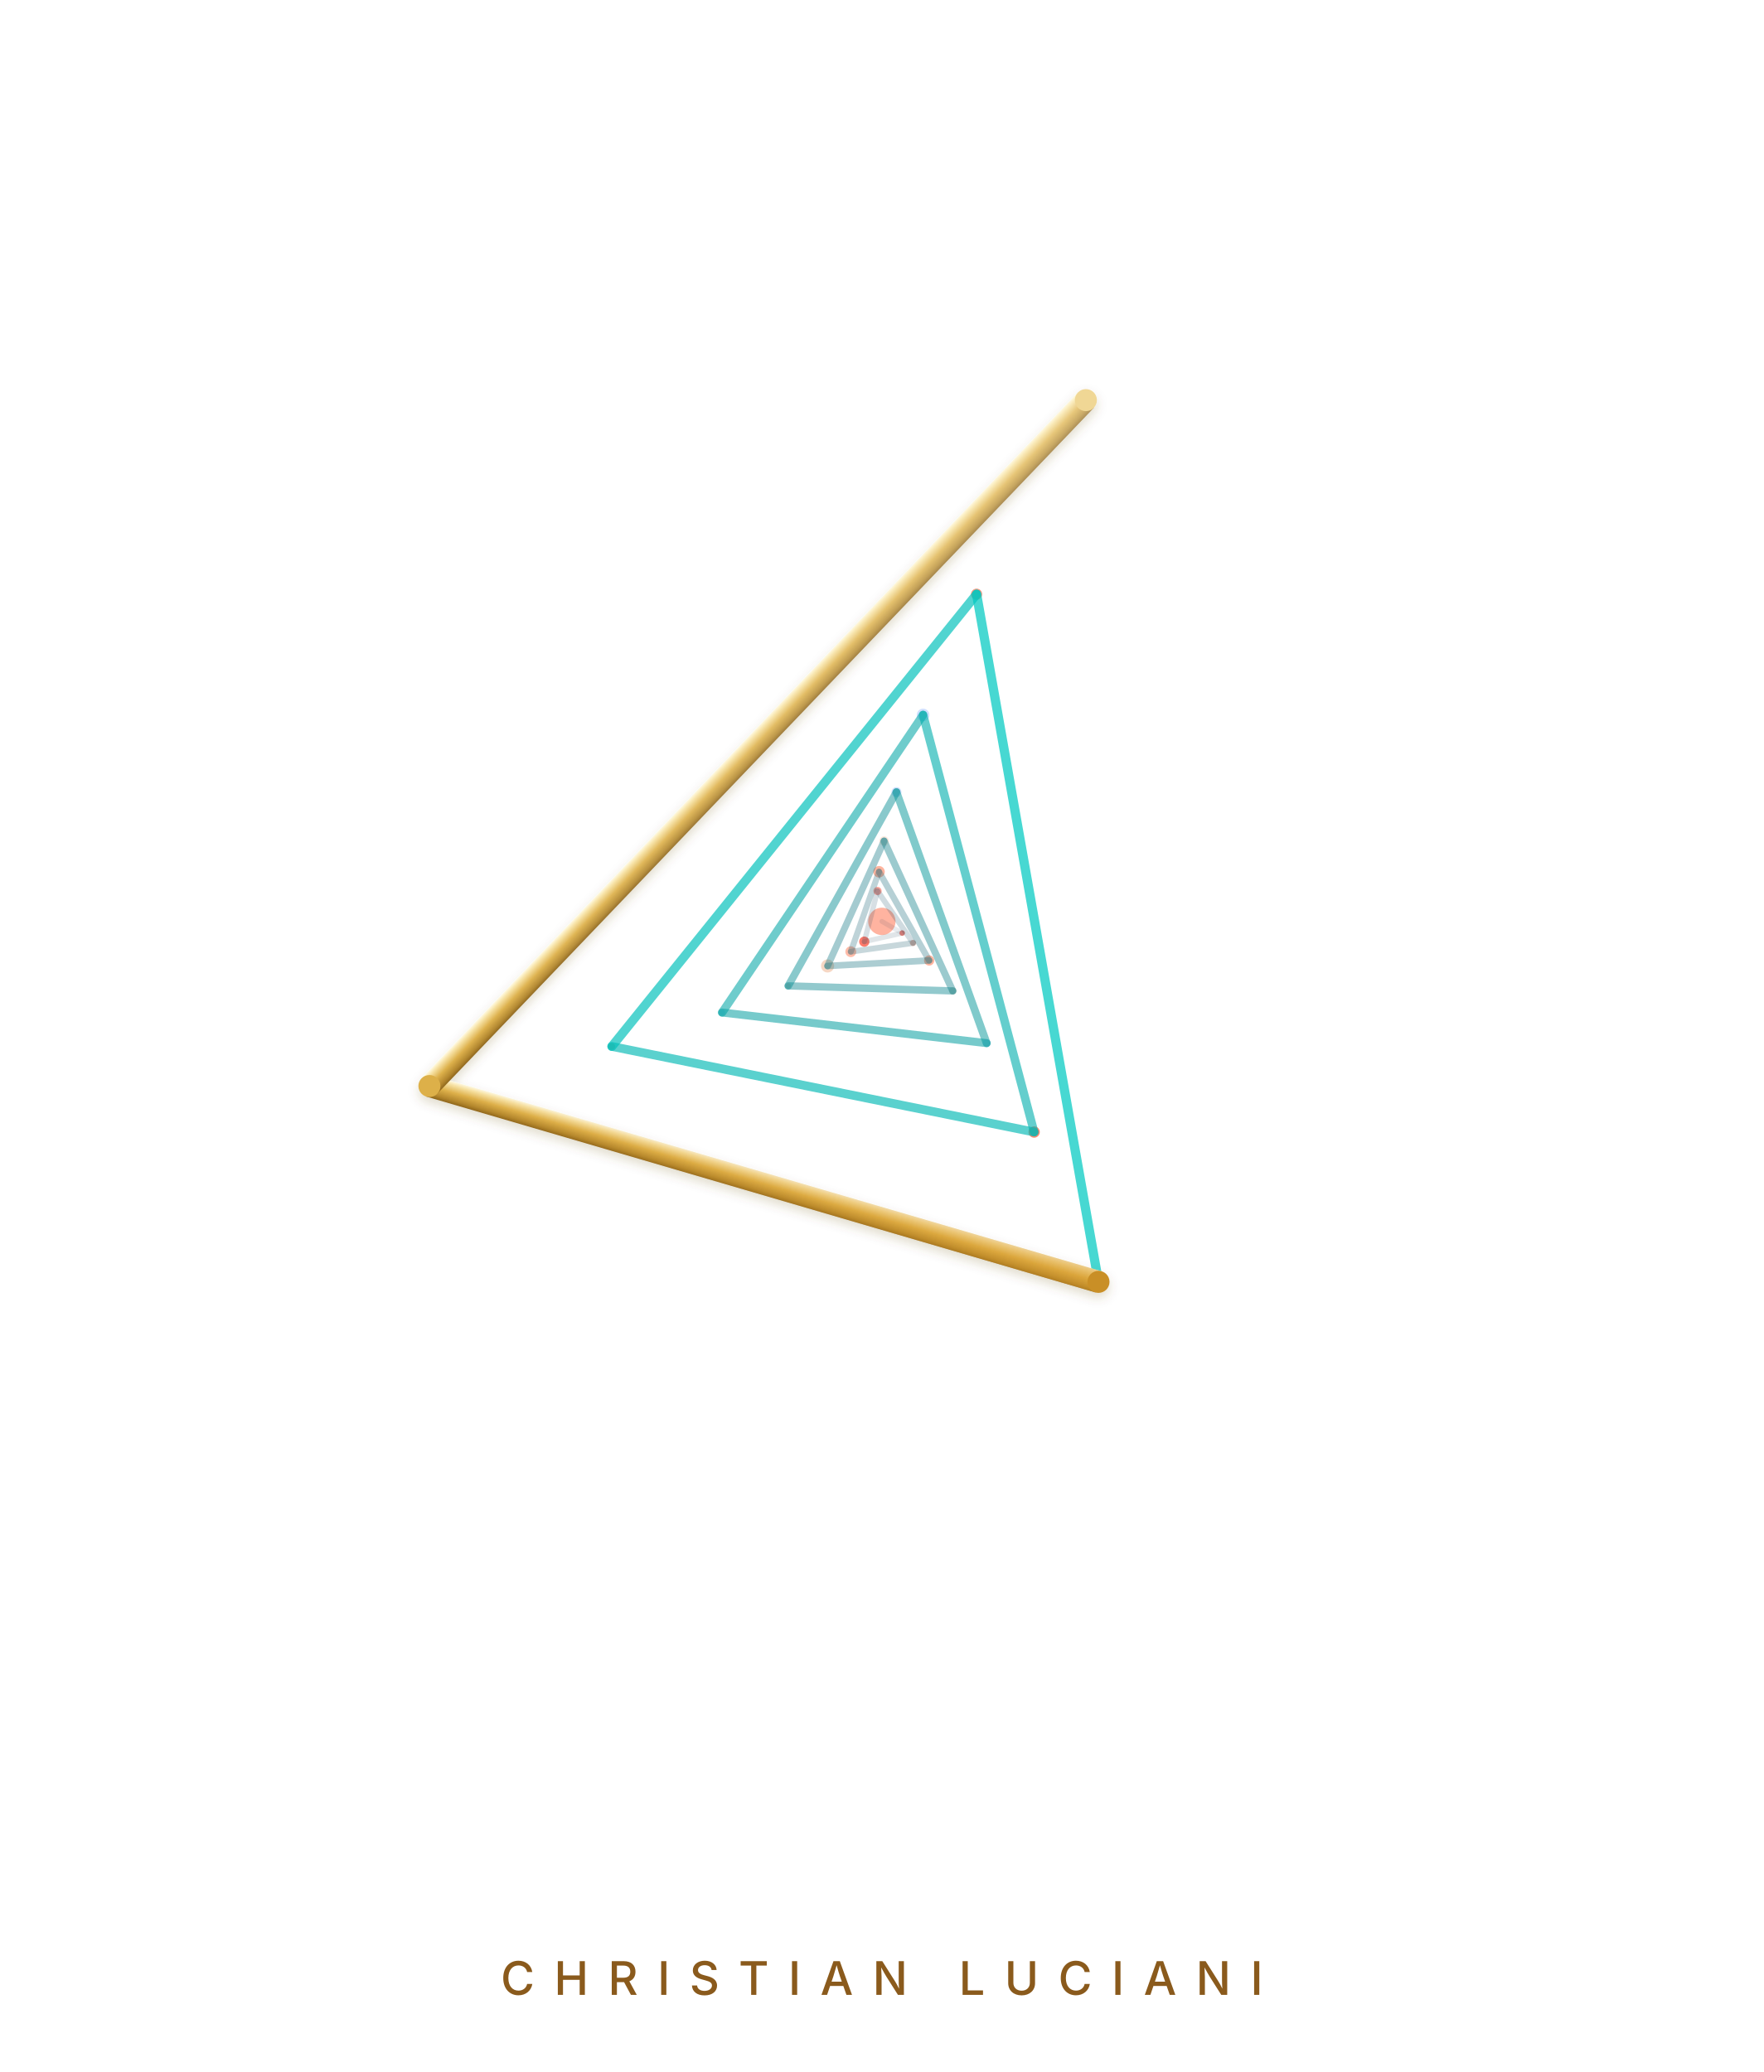
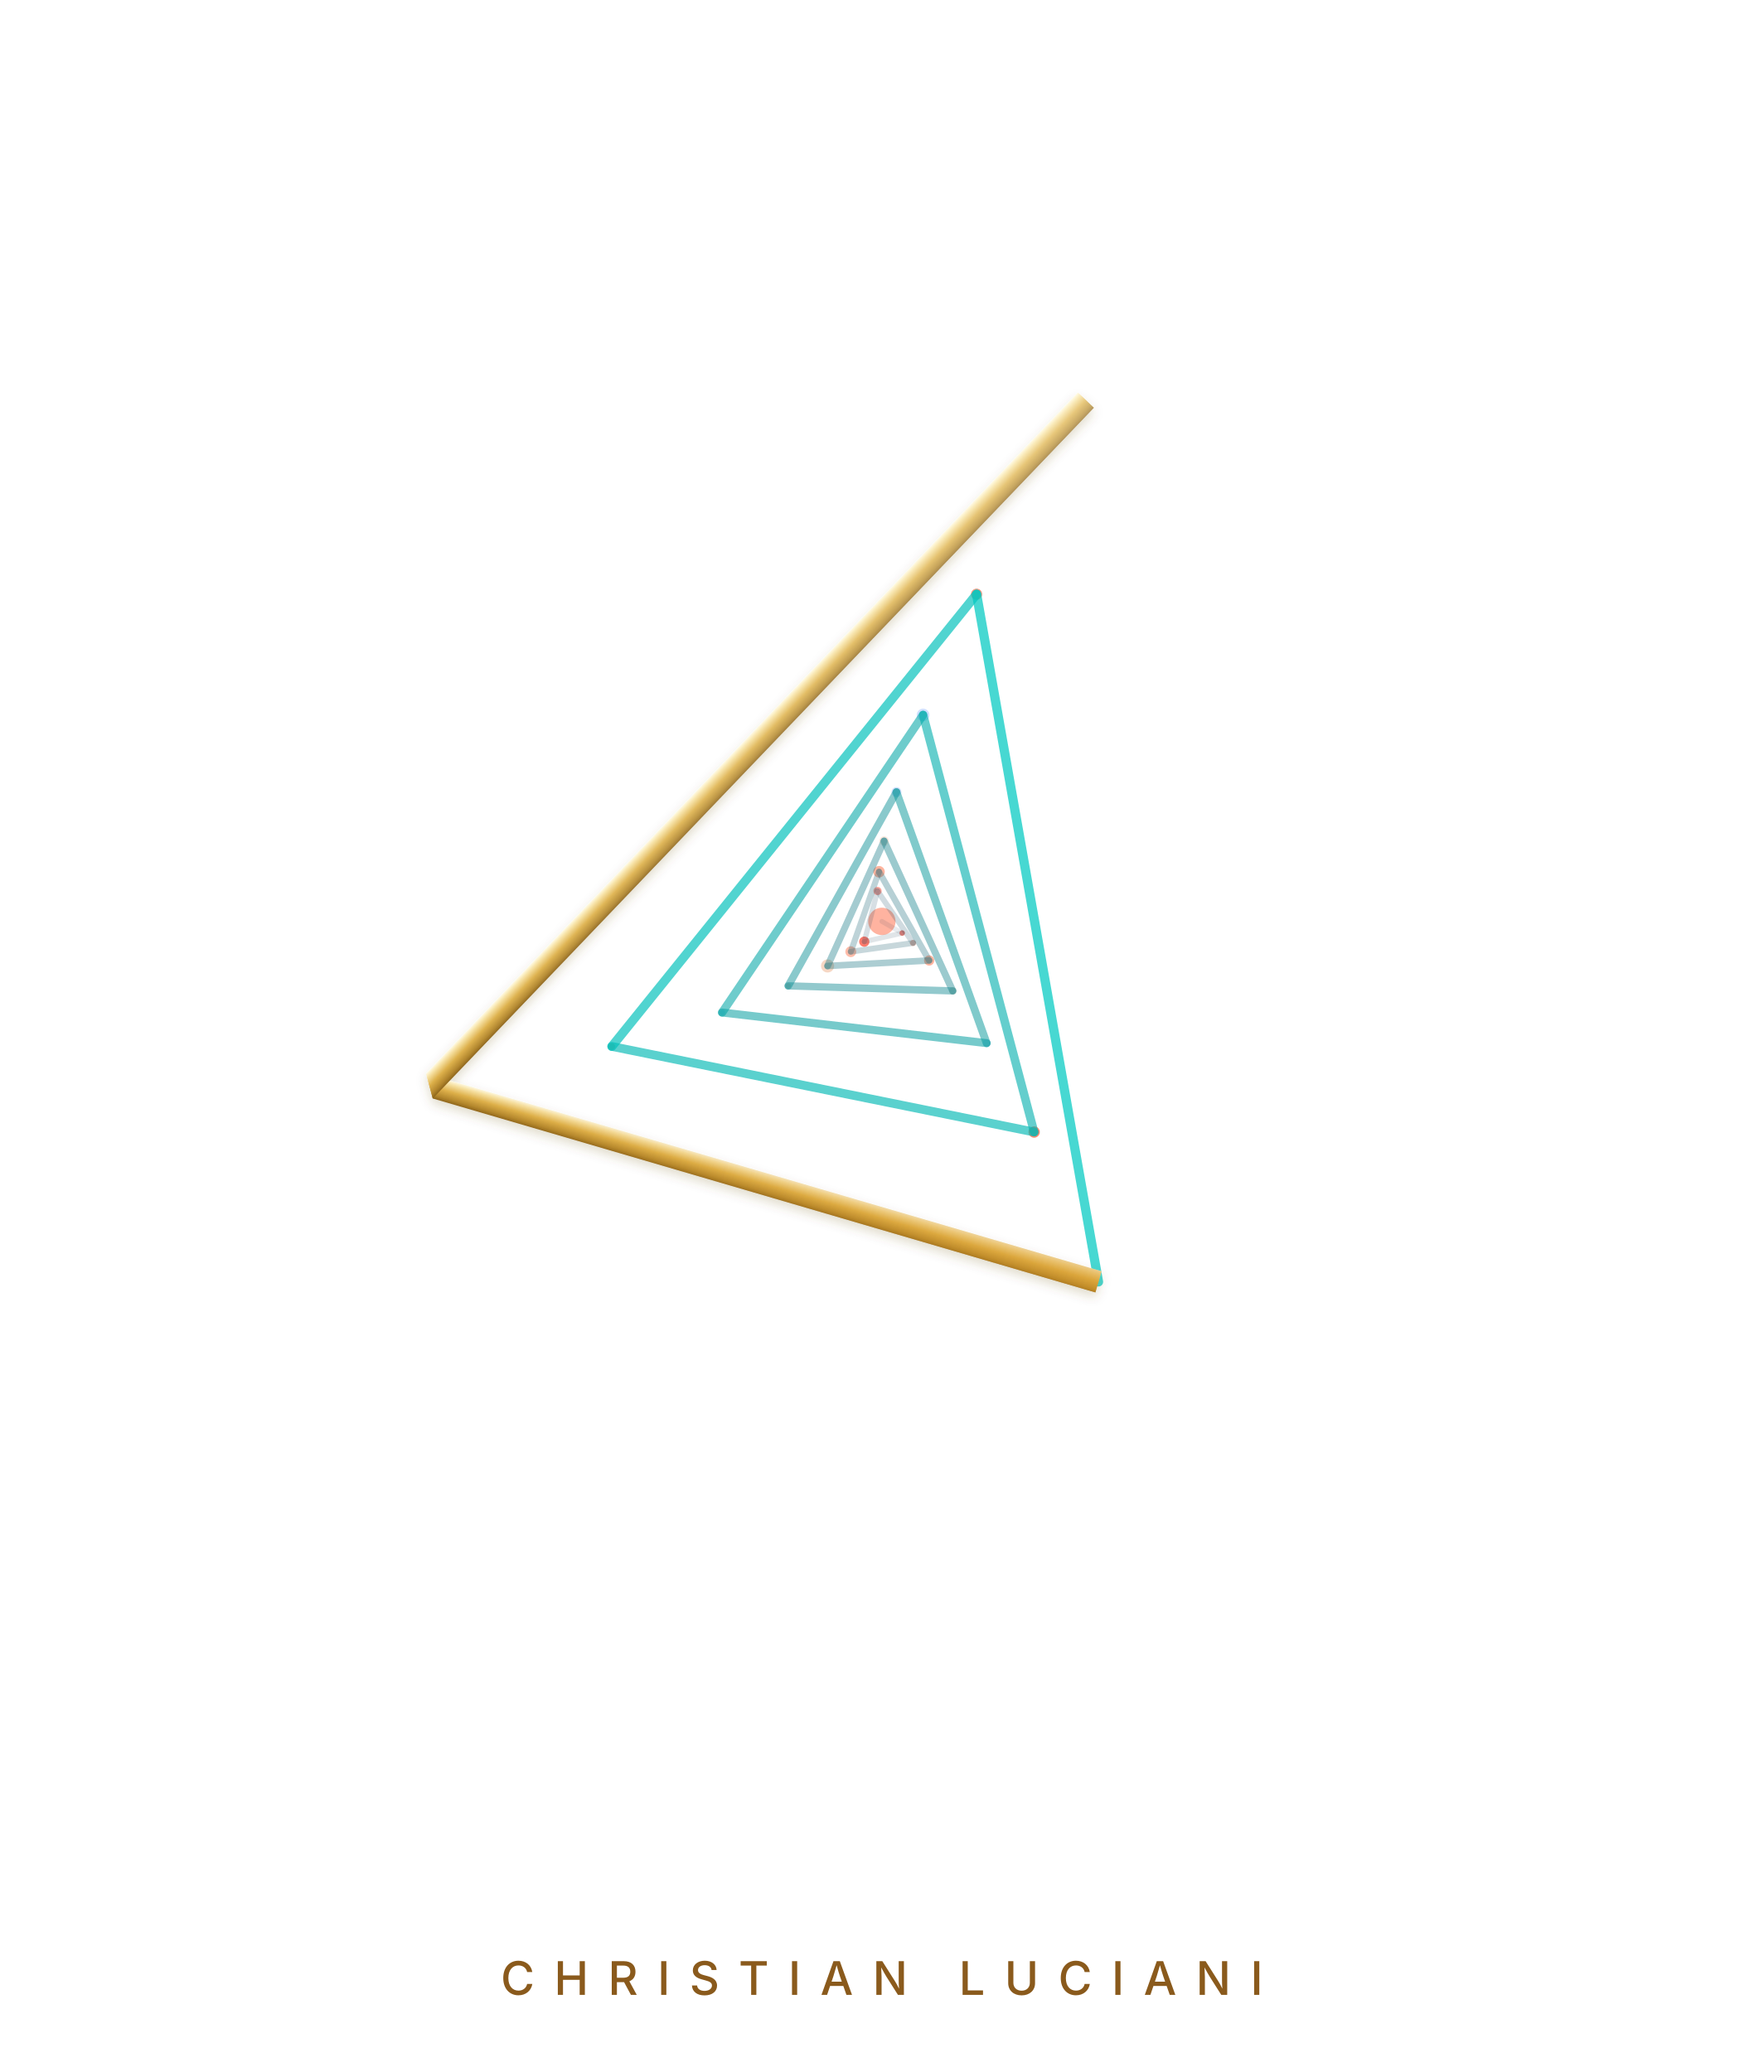
<svg xmlns="http://www.w3.org/2000/svg" viewBox="0 0 800 940" width="800" height="940" role="img" aria-label="Logo: triángulo espiral de conocimiento con nodos en cada vértice y una C final de Christian">
  <defs>
    <radialGradient id="halo-star" cx="50%" cy="50%" r="50%">
      <stop offset="0%" stop-color="currentColor" stop-opacity="0.28" />
      <stop offset="30%" stop-color="currentColor" stop-opacity="0.09" />
      <stop offset="65%" stop-color="currentColor" stop-opacity="0.02" />
      <stop offset="100%" stop-color="currentColor" stop-opacity="0" />
    </radialGradient>
    <radialGradient id="halo-nova" cx="50%" cy="50%" r="50%">
      <stop offset="0%" stop-color="currentColor" stop-opacity="0.16" />
      <stop offset="40%" stop-color="currentColor" stop-opacity="0.05" />
      <stop offset="75%" stop-color="currentColor" stop-opacity="0.01" />
      <stop offset="100%" stop-color="currentColor" stop-opacity="0" />
    </radialGradient>
    <filter id="halo-blur" x="-80%" y="-80%" width="260%" height="260%">
      <feGaussianBlur stdDeviation="8" />
    </filter>
  </defs>
  <defs>
    <linearGradient id="c-perp-1" gradientUnits="userSpaceOnUse" x1="499.67" y1="576.74" x2="496.86" y2="586.33">
      <stop offset="0%" stop-color="#fffbe6" />
      <stop offset="16%" stop-color="#f8e4a8" />
      <stop offset="50%" stop-color="#ddb04a" />
      <stop offset="84%" stop-color="#b1852c" />
      <stop offset="100%" stop-color="#8f661c" />
    </linearGradient>
-     <linearGradient id="c-perp-2" gradientUnits="userSpaceOnUse" x1="191.16" y1="489.24" x2="198.39" y2="496.15">
+     <linearGradient id="c-perp-2" gradientUnits="userSpaceOnUse" x1="488.93" y1="178.07" x2="496.15" y2="184.98">
      <stop offset="0%" stop-color="#fffbe6" />
      <stop offset="16%" stop-color="#f8e4a8" />
      <stop offset="50%" stop-color="#ddb04a" />
      <stop offset="84%" stop-color="#b1852c" />
      <stop offset="100%" stop-color="#8f661c" />
    </linearGradient>
-     <linearGradient id="c-tint-1" gradientUnits="userSpaceOnUse" x1="499.67" y1="576.74" x2="196.18" y2="487.9">
+     <linearGradient id="c-tint-1" gradientUnits="userSpaceOnUse" x1="499.67" y1="576.74" x2="193.26" y2="487.04">
      <stop offset="0%" stop-color="#d99a2b" stop-opacity="0.5" />
      <stop offset="100%" stop-color="#d99a2b" stop-opacity="0" />
    </linearGradient>
-     <linearGradient id="c-tint-2" gradientUnits="userSpaceOnUse" x1="191.16" y1="489.24" x2="488.93" y2="178.07">
+     <linearGradient id="c-tint-2" gradientUnits="userSpaceOnUse" x1="193.26" y1="487.04" x2="488.93" y2="178.07">
      <stop offset="0%" stop-color="#fffbe6" stop-opacity="0" />
      <stop offset="100%" stop-color="#fffbe6" stop-opacity="0.32" />
    </linearGradient>
    <filter id="c-shadow" x="-15%" y="-15%" width="130%" height="130%">
      <feDropShadow dx="0" dy="2.2" stdDeviation="2.4" flood-color="#6b5218" flood-opacity="0.2" />
    </filter>
  </defs>
  <g id="logo-star-0" data-name="star 0">
    <circle cx="400" cy="418" r="6.2" fill="#ffb3a0" opacity="1" />
  </g>
  <g id="logo-star-1" data-name="star 1">
    <circle cx="409.22" cy="423.3" r="1.27" fill="#ff6f5e" opacity="0.79" />
  </g>
  <g id="logo-star-2" data-name="star 2">
    <circle cx="392.03" cy="427.2" r="2.32" fill="#ff6f5e" opacity="0.92" />
  </g>
  <g id="logo-star-3" data-name="star 3">
    <circle cx="398.03" cy="404.21" r="1.86" fill="#ff6f5e" opacity="0.64" />
  </g>
  <g id="logo-star-4" data-name="star 4">
    <circle cx="414.14" cy="427.8" r="1.41" fill="#ffb49e" opacity="0.76" />
  </g>
  <g id="logo-star-5" data-name="star 5">
    <circle cx="385.9" cy="431.75" r="2.46" fill="#ffb49e" opacity="0.89" />
  </g>
  <g id="logo-star-6" data-name="star 6">
    <circle cx="398.71" cy="395.49" r="2.61" fill="#ffb49e" opacity="1" />
  </g>
  <g id="logo-star-7" data-name="star 7">
    <circle cx="421.45" cy="435.74" r="2.32" fill="#ffb49e" opacity="1" />
  </g>
  <g id="logo-star-8" data-name="star 8">
    <circle cx="375.38" cy="438.23" r="2.97" fill="#f6d7c4" opacity="1" />
  </g>
  <g id="logo-star-9" data-name="star 9">
    <circle cx="401.01" cy="381.54" r="2.14" fill="#f6d7c4" opacity="0.58" />
  </g>
  <g id="logo-star-10" data-name="star 10">
    <circle cx="432.16" cy="449.54" r="1.68" fill="#f6d7c4" opacity="0.7" />
  </g>
  <g id="logo-star-11" data-name="star 11">
    <circle cx="357.54" cy="447.25" r="1.23" fill="#f6d7c4" opacity="0.82" />
  </g>
  <g id="logo-star-12" data-name="star 12">
    <circle cx="406.62" cy="359.35" r="2.27" fill="#cfe0ff" opacity="0.95" />
  </g>
  <g id="logo-star-13" data-name="star 13">
    <circle cx="447.53" cy="473.24" r="1.82" fill="#cfe0ff" opacity="0.67" />
  </g>
  <g id="logo-star-14" data-name="star 14">
    <circle cx="327.54" cy="459.34" r="1.36" fill="#cfe0ff" opacity="0.79" />
  </g>
  <g id="logo-star-15" data-name="star 15">
    <circle cx="418.7" cy="324.35" r="2.86" fill="#cfe0ff" opacity="1" />
  </g>
  <g id="logo-star-16" data-name="star 16">
    <circle cx="469.07" cy="513.57" r="2.57" fill="#ff8a70" opacity="1" />
  </g>
  <g id="logo-star-17" data-name="star 17">
    <circle cx="277.52" cy="474.73" r="1.5" fill="#ff8a70" opacity="0.76" />
  </g>
  <g id="logo-star-18" data-name="star 18">
    <circle cx="442.97" cy="269.58" r="2.54" fill="#ff8a70" opacity="0.88" />
  </g>
  <g id="logo-star-19" data-name="star 19">
-     <circle cx="498.26" cy="581.54" r="2.09" fill="#ff8a70" opacity="0.61" />
  </g>
  <g id="logo-star-20" data-name="star 20">
-     <circle cx="194.78" cy="492.7" r="1.63" fill="#ff6f5e" opacity="0.73" />
  </g>
  <g id="logo-star-21" data-name="star 21">
-     <circle cx="492.54" cy="181.52" r="2.29" fill="#ff6f5e" opacity="1" />
  </g>
  <g id="logo-spiral" data-name="Spiral" stroke-linecap="round" fill="none">
    <line x1="400" y1="418" x2="409.22" y2="423.3" stroke="rgb(22,50,79)" stroke-width="2.2" opacity="0.1" />
    <line x1="409.22" y1="423.3" x2="392.03" y2="427.2" stroke="rgb(21,58,85)" stroke-width="2.311" opacity="0.134" />
    <line x1="392.03" y1="427.2" x2="398.03" y2="404.21" stroke="rgb(20,67,92)" stroke-width="2.422" opacity="0.169" />
    <line x1="398.03" y1="404.21" x2="414.14" y2="427.8" stroke="rgb(18,75,98)" stroke-width="2.533" opacity="0.203" />
    <line x1="414.14" y1="427.8" x2="385.9" y2="431.75" stroke="rgb(17,84,104)" stroke-width="2.644" opacity="0.238" />
    <line x1="385.9" y1="431.75" x2="398.71" y2="395.49" stroke="rgb(16,92,110)" stroke-width="2.756" opacity="0.272" />
    <line x1="398.71" y1="395.49" x2="421.45" y2="435.74" stroke="rgb(15,100,117)" stroke-width="2.867" opacity="0.307" />
    <line x1="421.45" y1="435.74" x2="375.38" y2="438.23" stroke="rgb(13,109,123)" stroke-width="2.978" opacity="0.341" />
    <line x1="375.38" y1="438.23" x2="401.01" y2="381.54" stroke="rgb(12,117,129)" stroke-width="3.089" opacity="0.376" />
    <line x1="401.01" y1="381.54" x2="432.16" y2="449.54" stroke="rgb(11,126,136)" stroke-width="3.2" opacity="0.41" />
    <line x1="432.16" y1="449.54" x2="357.54" y2="447.25" stroke="rgb(10,134,142)" stroke-width="3.311" opacity="0.444" />
    <line x1="357.54" y1="447.25" x2="406.62" y2="359.35" stroke="rgb(9,142,148)" stroke-width="3.422" opacity="0.479" />
    <line x1="406.62" y1="359.35" x2="447.53" y2="473.24" stroke="rgb(7,151,154)" stroke-width="3.533" opacity="0.513" />
    <line x1="447.53" y1="473.24" x2="327.54" y2="459.34" stroke="rgb(6,159,161)" stroke-width="3.644" opacity="0.548" />
    <line x1="327.54" y1="459.34" x2="418.7" y2="324.35" stroke="rgb(5,167,167)" stroke-width="3.756" opacity="0.582" />
    <line x1="418.7" y1="324.35" x2="469.07" y2="513.57" stroke="rgb(4,176,173)" stroke-width="3.867" opacity="0.617" />
    <line x1="469.07" y1="513.57" x2="277.52" y2="474.73" stroke="rgb(2,184,179)" stroke-width="3.978" opacity="0.651" />
    <line x1="277.52" y1="474.73" x2="442.97" y2="269.58" stroke="rgb(1,193,186)" stroke-width="4.089" opacity="0.686" />
    <line x1="442.97" y1="269.58" x2="498.26" y2="581.54" stroke="rgb(0,201,192)" stroke-width="4.2" opacity="0.72" />
  </g>
  <g id="logo-c-triespiral" data-name="C TriSpiral" filter="url(#c-shadow)">
-     <path d="M 499.667 576.737 L 196.18 487.897 L 193.371 497.494 L 496.857 586.334 Z" fill="url(#c-perp-1)" />
-     <path d="M 191.163 489.239 L 488.928 178.067 L 496.153 184.981 L 198.388 496.152 Z" fill="url(#c-perp-2)" />
-     <path d="M 499.667 576.737 L 196.18 487.897 L 193.371 497.494 L 496.857 586.334 Z" fill="url(#c-tint-1)" />
-     <path d="M 191.163 489.239 L 488.928 178.067 L 496.153 184.981 L 198.388 496.152 Z" fill="url(#c-tint-2)" />
-     <circle cx="498.26" cy="581.54" r="5" fill="#c98f26" />
-     <circle cx="194.78" cy="492.7" r="5" fill="#ddb04a" />
-     <circle cx="492.54" cy="181.52" r="5" fill="#f0d795" />
+     <path d="M 499.667 576.737 L 193.264 487.043 L 196.287 498.348 L 496.857 586.334 Z" fill="url(#c-perp-1)" />
+     <path d="M 193.264 487.043 L 488.928 178.067 L 496.153 184.981 L 196.287 498.348 Z" fill="url(#c-perp-2)" />
+     <path d="M 499.667 576.737 L 193.264 487.043 L 196.287 498.348 L 496.857 586.334 Z" fill="url(#c-tint-1)" />
+     <path d="M 193.264 487.043 L 488.928 178.067 L 496.153 184.981 L 196.287 498.348 Z" fill="url(#c-tint-2)" />
  </g>
  <g id="logo-typography" data-name="Typography" font-family="ui-sans-serif,system-ui,-apple-system,'Segoe UI',sans-serif" font-size="21" font-weight="500" fill="#8a5a1c" letter-spacing="8.82">
    <text x="400" y="905" text-anchor="middle">CHRISTIAN LUCIANI</text>
  </g>
</svg>
